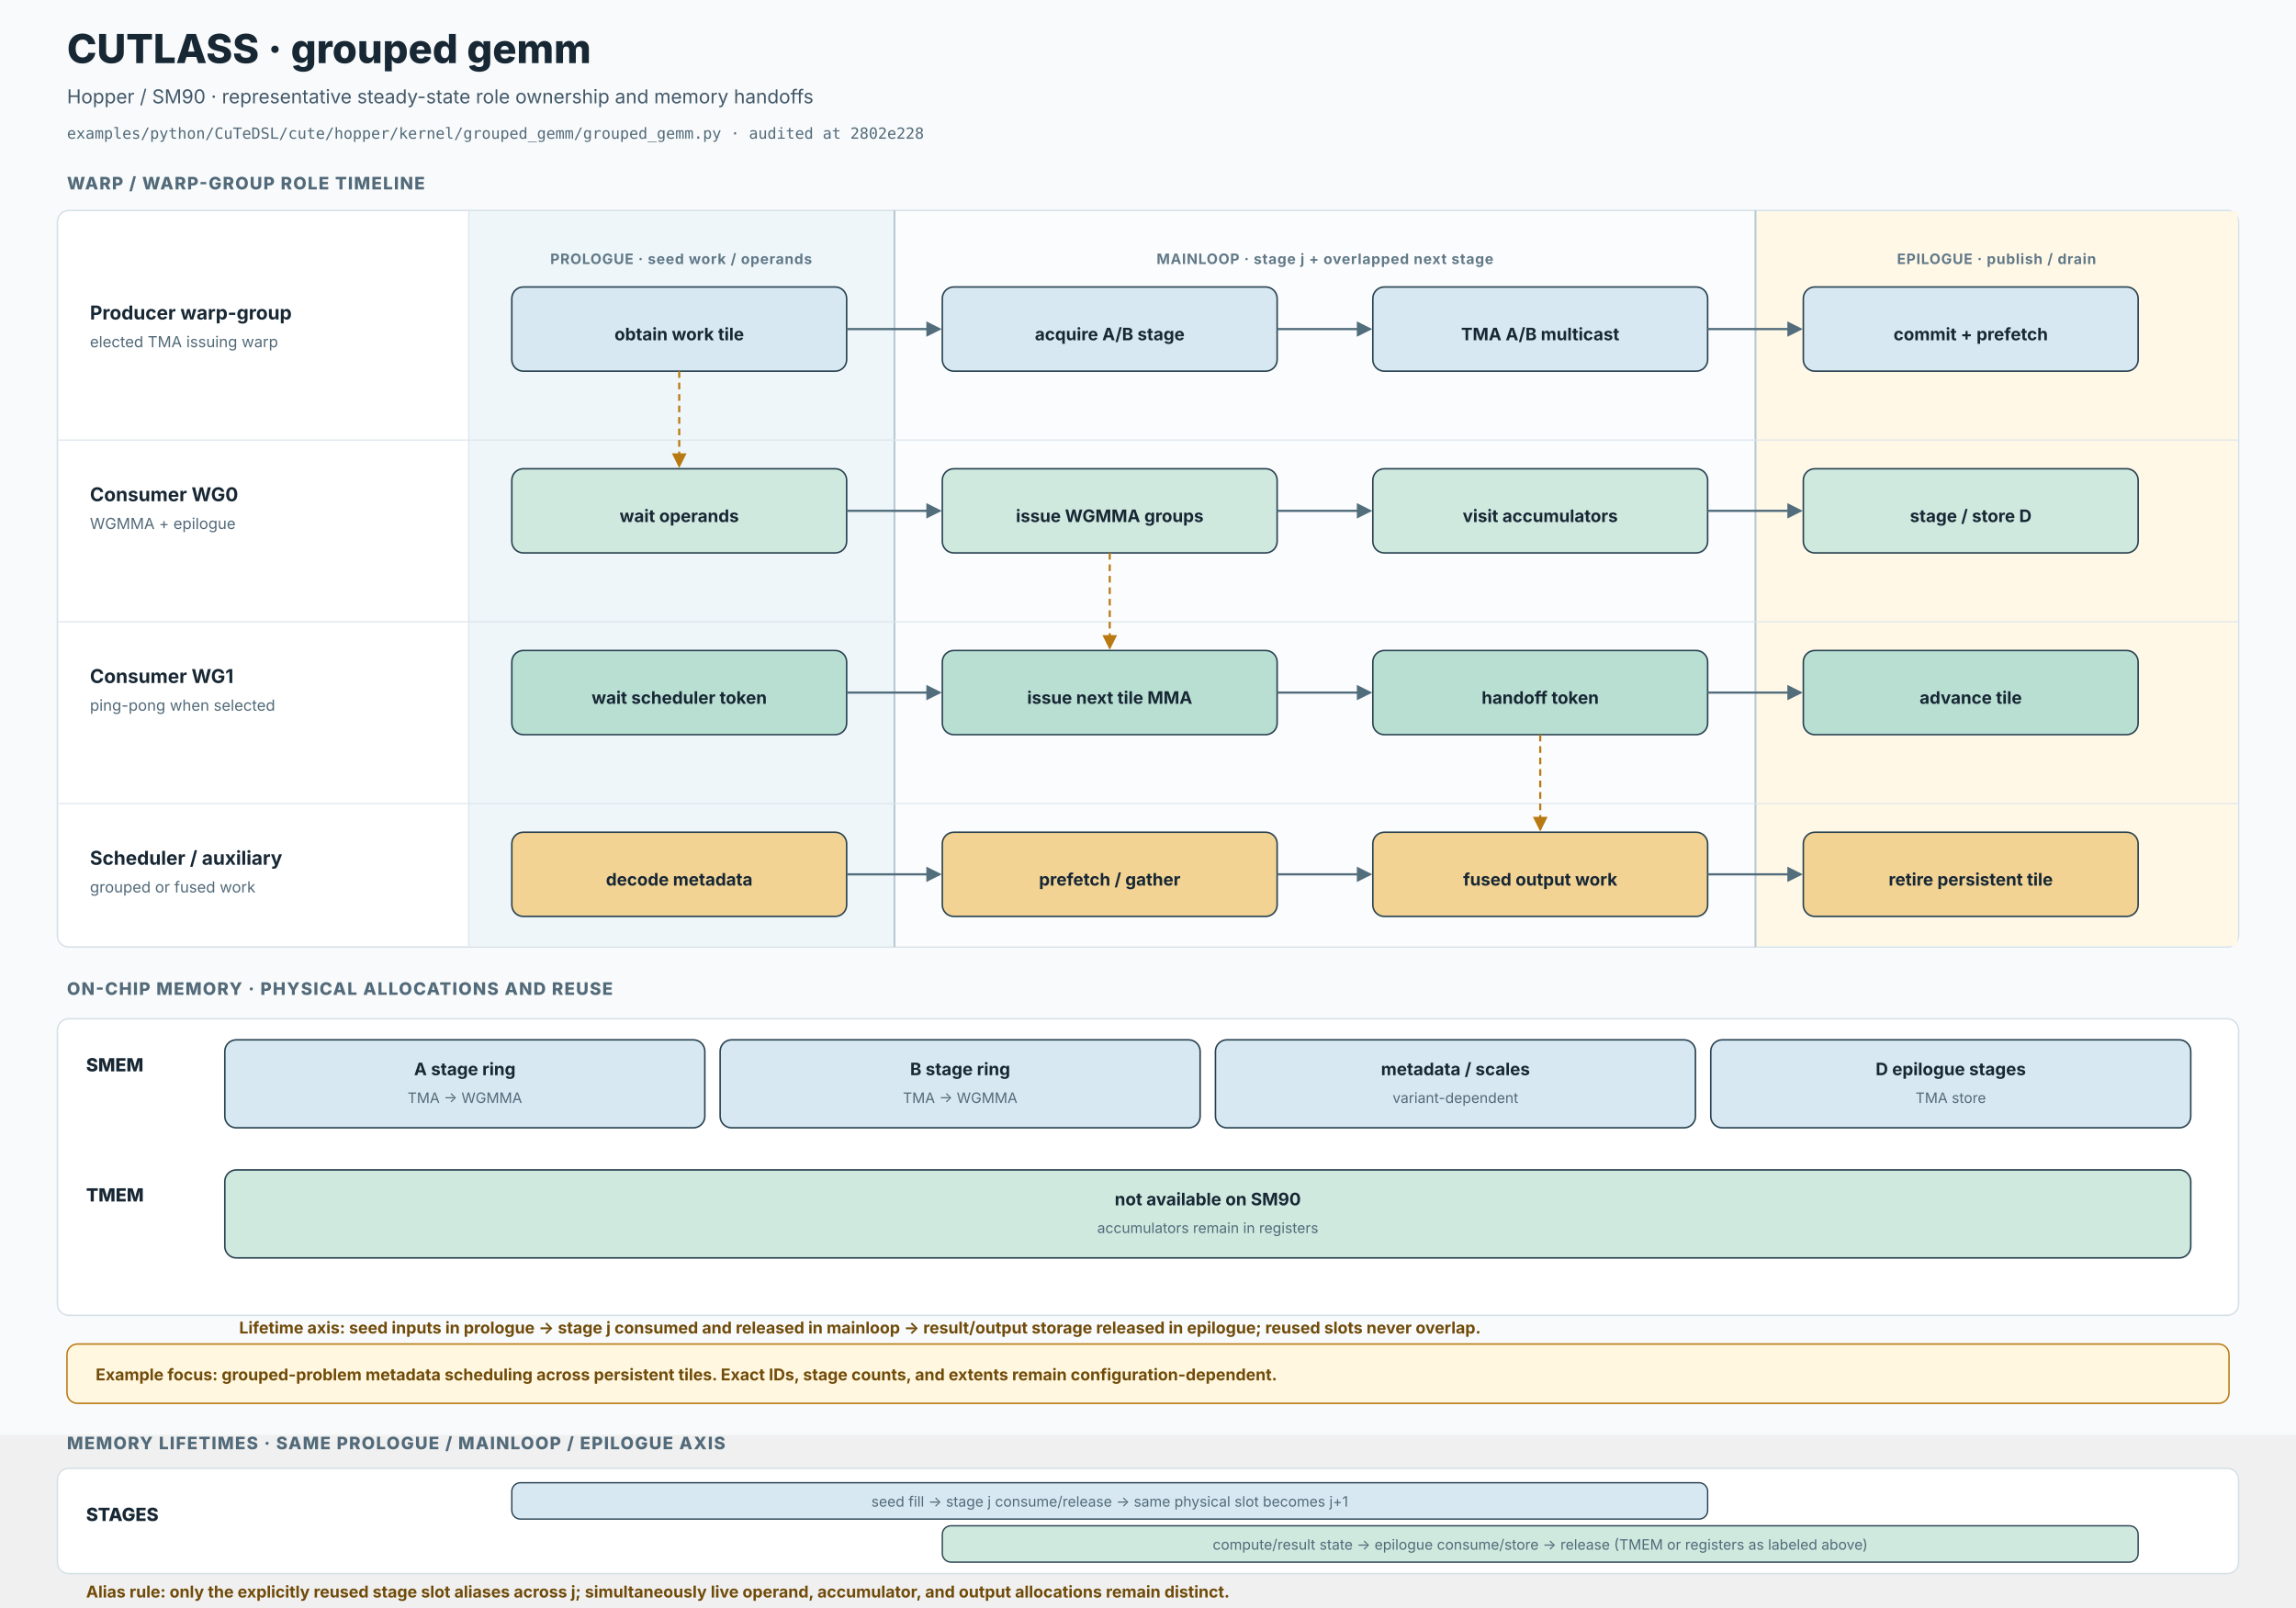
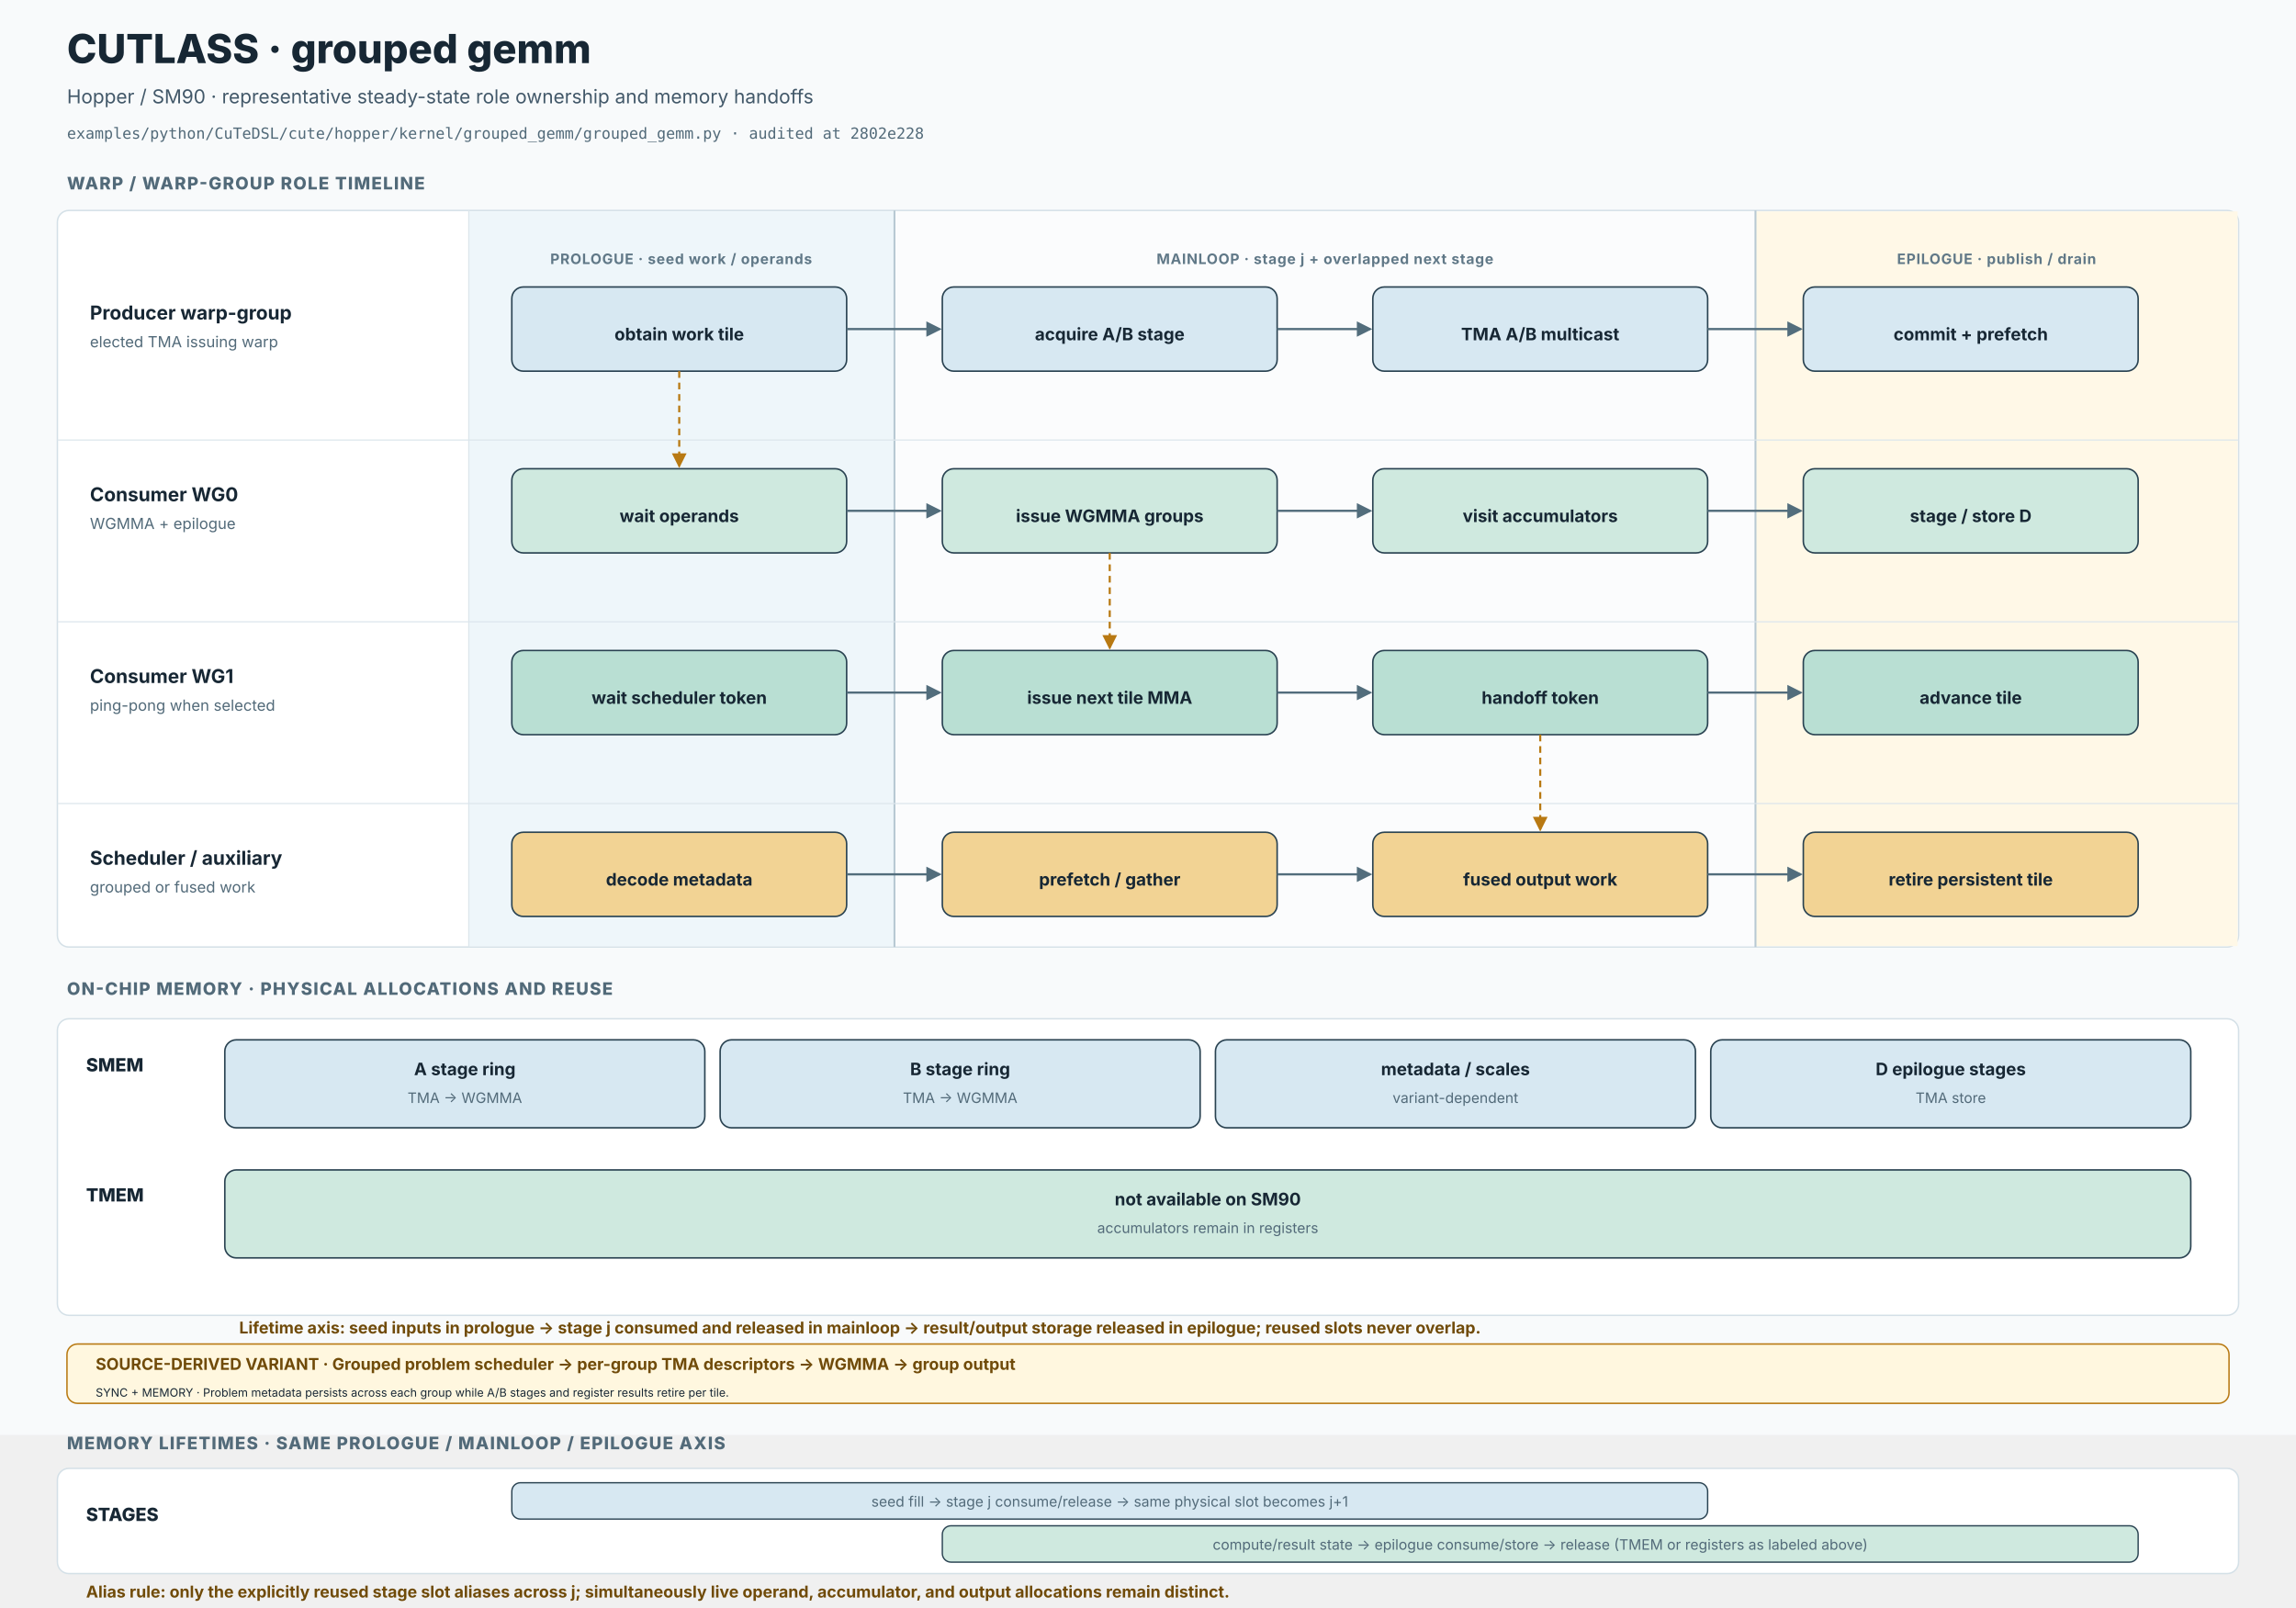
- <svg xmlns="http://www.w3.org/2000/svg" data-authoring="llm-direct" data-authoring-profile="direct-role-memory" data-topic-id="cutlass-warp-specialization" data-graph-id="python-cute-hopper-kernel-grouped-gemm-grouped-gemm" data-source-id="cutlass" width="2400" height="1680" viewBox="0 0 2400 1680" role="img" aria-labelledby="title desc">
+ <svg xmlns="http://www.w3.org/2000/svg" data-authoring="llm-direct" data-authoring-profile="direct-role-memory" data-structure-version="three-phase-role-memory-v1" data-kernel-id="python-cute-hopper-kernel-grouped-gemm-grouped-gemm" data-topic-id="cutlass-warp-specialization" data-graph-id="python-cute-hopper-kernel-grouped-gemm-grouped-gemm" data-source-id="cutlass" width="2400" height="1680" viewBox="0 0 2400 1680" role="img" aria-labelledby="title desc">
  <defs>
    <style>
      text { font-family: Inter, ui-sans-serif, system-ui, -apple-system, BlinkMacSystemFont, "Segoe UI", sans-serif; fill: #172734; }
      .title { font-size: 42px; font-weight: 780; } .subtitle { font-size: 20px; fill: #425869; }
      .source { font-family: ui-monospace, SFMono-Regular, Menlo, Consolas, monospace; font-size: 16px; fill: #526a79; }
      .panel { font-size: 18px; font-weight: 790; fill: #526a79; letter-spacing: 1.2px; }
      .phase { font-size: 15px; font-weight: 720; text-anchor: middle; fill: #607887; letter-spacing: .7px; }
      .role { font-size: 20px; font-weight: 750; } .role-note { font-size: 16px; fill: #526a79; }
      .box { font-size: 18px; font-weight: 700; text-anchor: middle; dominant-baseline: middle; }
      .node, .mem { stroke: #294251; stroke-width: 1.6; } .grid { stroke: #dce6ec; stroke-width: 1.2; }
      .arrow { fill: none; stroke: #526d7c; stroke-width: 2.3; marker-end: url(#arrow); }
      .handoff { fill: none; stroke: #b87912; stroke-width: 2.2; stroke-dasharray: 7 5; marker-end: url(#gold); }
      .memory-label { font-size: 19px; font-weight: 770; } .mem-name { font-size: 18px; font-weight: 740; text-anchor: middle; }
      .mem-note { font-size: 15px; fill: #526a79; text-anchor: middle; } .note { font-size: 17px; font-weight: 650; fill: #704b09; }
    </style>
    <marker id="arrow" viewBox="0 0 10 10" refX="8.5" refY="5" markerWidth="7" markerHeight="7" orient="auto">
      <path d="M0 0L10 5L0 10Z" fill="#526d7c" />
    </marker>
    <marker id="gold" viewBox="0 0 10 10" refX="8.5" refY="5" markerWidth="7" markerHeight="7" orient="auto">
      <path d="M0 0L10 5L0 10Z" fill="#b87912" />
    </marker>
  </defs>
  <rect width="2400" height="1500" fill="#f8fafb" />
  <text class="title" x="70" y="66">CUTLASS · grouped gemm</text>
  <text class="subtitle" x="70" y="108">Hopper / SM90 · representative steady-state role ownership and memory handoffs</text>
  <text class="source" x="70" y="145">examples/python/CuTeDSL/cute/hopper/kernel/grouped_gemm/grouped_gemm.py · audited at 2802e228</text>
  <text class="panel" x="70" y="198">WARP / WARP-GROUP ROLE TIMELINE</text>
  <rect x="60" y="220" width="2280" height="770" rx="12" fill="#fff" stroke="#d4e0e7" stroke-width="1.5" />
  <rect class="phase-band" data-phase-id="prologue" x="490" y="221" width="445" height="768" fill="#eef6fa" />
  <rect class="phase-band" data-phase-id="mainloop" x="935" y="221" width="900" height="768" fill="#fbfcfd" />
  <rect class="phase-band" data-phase-id="epilogue" x="1835" y="221" width="504" height="768" fill="#fff8e7" />
  <line x1="935" y1="220" x2="935" y2="990" stroke="#b8c9d3" stroke-width="2" />
  <line x1="1835" y1="220" x2="1835" y2="990" stroke="#b8c9d3" stroke-width="2" />
  <line class="grid" x1="490" y1="220" x2="490" y2="990" />
  <line class="grid" x1="60" y1="460" x2="2340" y2="460" />
  <line class="grid" x1="60" y1="650" x2="2340" y2="650" />
  <line class="grid" x1="60" y1="840" x2="2340" y2="840" />
  <text class="phase" data-phase-id="prologue" x="712" y="276">PROLOGUE · seed work / operands</text>
  <text class="phase" data-phase-id="mainloop" x="1385" y="276">MAINLOOP · stage j + overlapped next stage</text>
  <text class="phase" data-phase-id="epilogue" x="2087" y="276">EPILOGUE · publish / drain</text>
  <text class="role" x="94" y="334">Producer warp-group</text>
  <text class="role-note" x="94" y="363">elected TMA issuing warp</text>
  <rect class="node" x="535" y="300" width="350" height="88" rx="12" fill="#d7e8f2" />
  <text class="box" x="710" y="349">obtain work tile</text>
  <rect class="node" x="985" y="300" width="350" height="88" rx="12" fill="#d7e8f2" />
  <text class="box" x="1160" y="349">acquire A/B stage</text>
  <path class="arrow" d="M885 344 H982" />
  <rect class="node" x="1435" y="300" width="350" height="88" rx="12" fill="#d7e8f2" />
  <text class="box" x="1610" y="349">TMA A/B multicast</text>
  <path class="arrow" d="M1335 344 H1432" />
  <rect class="node" x="1885" y="300" width="350" height="88" rx="12" fill="#d7e8f2" />
  <text class="box" x="2060" y="349">commit + prefetch</text>
  <path class="arrow" d="M1785 344 H1882" />
  <text class="role" x="94" y="524">Consumer WG0</text>
  <text class="role-note" x="94" y="553">WGMMA + epilogue</text>
  <rect class="node" x="535" y="490" width="350" height="88" rx="12" fill="#cfe9df" />
  <text class="box" x="710" y="539">wait operands</text>
  <rect class="node" x="985" y="490" width="350" height="88" rx="12" fill="#cfe9df" />
  <text class="box" x="1160" y="539">issue WGMMA groups</text>
  <path class="arrow" d="M885 534 H982" />
  <rect class="node" x="1435" y="490" width="350" height="88" rx="12" fill="#cfe9df" />
  <text class="box" x="1610" y="539">visit accumulators</text>
  <path class="arrow" d="M1335 534 H1432" />
  <rect class="node" x="1885" y="490" width="350" height="88" rx="12" fill="#cfe9df" />
  <text class="box" x="2060" y="539">stage / store D</text>
  <path class="arrow" d="M1785 534 H1882" />
  <text class="role" x="94" y="714">Consumer WG1</text>
  <text class="role-note" x="94" y="743">ping-pong when selected</text>
  <rect class="node" x="535" y="680" width="350" height="88" rx="12" fill="#b9dfd3" />
  <text class="box" x="710" y="729">wait scheduler token</text>
  <rect class="node" x="985" y="680" width="350" height="88" rx="12" fill="#b9dfd3" />
  <text class="box" x="1160" y="729">issue next tile MMA</text>
  <path class="arrow" d="M885 724 H982" />
  <rect class="node" x="1435" y="680" width="350" height="88" rx="12" fill="#b9dfd3" />
  <text class="box" x="1610" y="729">handoff token</text>
  <path class="arrow" d="M1335 724 H1432" />
  <rect class="node" x="1885" y="680" width="350" height="88" rx="12" fill="#b9dfd3" />
  <text class="box" x="2060" y="729">advance tile</text>
  <path class="arrow" d="M1785 724 H1882" />
  <text class="role" x="94" y="904">Scheduler / auxiliary</text>
  <text class="role-note" x="94" y="933">grouped or fused work</text>
  <rect class="node" x="535" y="870" width="350" height="88" rx="12" fill="#f2d394" />
  <text class="box" x="710" y="919">decode metadata</text>
  <rect class="node" x="985" y="870" width="350" height="88" rx="12" fill="#f2d394" />
  <text class="box" x="1160" y="919">prefetch / gather</text>
  <path class="arrow" d="M885 914 H982" />
  <rect class="node" x="1435" y="870" width="350" height="88" rx="12" fill="#f2d394" />
  <text class="box" x="1610" y="919">fused output work</text>
  <path class="arrow" d="M1335 914 H1432" />
  <rect class="node" x="1885" y="870" width="350" height="88" rx="12" fill="#f2d394" />
  <text class="box" x="2060" y="919">retire persistent tile</text>
  <path class="arrow" d="M1785 914 H1882" />
  <path class="handoff" d="M710 388 V487" />
  <path class="handoff" d="M1160 578 V677" />
  <path class="handoff" d="M1610 768 V867" />
  <text class="panel" x="70" y="1040">ON-CHIP MEMORY · PHYSICAL ALLOCATIONS AND REUSE</text>
  <rect x="60" y="1065" width="2280" height="310" rx="12" fill="#fff" stroke="#d4e0e7" stroke-width="1.5" />
  <text class="memory-label" x="90" y="1120">SMEM</text>
  <rect class="mem" x="235.0" y="1087" width="501.75" height="92" rx="12" fill="#d7e8f2" />
  <text class="mem-name" x="485.875" y="1124">A stage ring</text>
  <text class="mem-note" x="485.875" y="1153">TMA → WGMMA</text>
  <rect class="mem" x="752.75" y="1087" width="501.75" height="92" rx="12" fill="#d7e8f2" />
  <text class="mem-name" x="1003.625" y="1124">B stage ring</text>
  <text class="mem-note" x="1003.625" y="1153">TMA → WGMMA</text>
  <rect class="mem" x="1270.5" y="1087" width="501.75" height="92" rx="12" fill="#d7e8f2" />
  <text class="mem-name" x="1521.375" y="1124">metadata / scales</text>
  <text class="mem-note" x="1521.375" y="1153">variant-dependent</text>
  <rect class="mem" x="1788.25" y="1087" width="501.75" height="92" rx="12" fill="#d7e8f2" />
  <text class="mem-name" x="2039.125" y="1124">D epilogue stages</text>
  <text class="mem-note" x="2039.125" y="1153">TMA store</text>
  <text class="memory-label" x="90" y="1256">TMEM</text>
  <rect class="mem" x="235.0" y="1223" width="2055.0" height="92" rx="12" fill="#cfe9df" />
  <text class="mem-name" x="1262.5" y="1260">not available on SM90</text>
  <text class="mem-note" x="1262.5" y="1289">accumulators remain in registers</text>
  <text class="note" x="250" y="1394">Lifetime axis: seed inputs in prologue → stage j consumed and released in mainloop → result/output storage released in epilogue; reused slots never overlap.</text>
  <rect x="70" y="1405" width="2260" height="62" rx="11" fill="#fff7df" stroke="#b87912" stroke-width="1.5" />
-   <text class="note" x="100" y="1443">Example focus: grouped-problem metadata scheduling across persistent tiles. Exact IDs, stage counts, and extents remain configuration-dependent.</text>
+   <g class="source-specific" data-source-locator="examples/python/CuTeDSL/cute/hopper/kernel/grouped_gemm/grouped_gemm.py">
+     <text class="note" x="100" y="1432">SOURCE-DERIVED VARIANT · Grouped problem scheduler → per-group TMA descriptors → WGMMA → group output</text>
+     <text class="source-delta" x="100" y="1460">SYNC + MEMORY · Problem metadata persists across each group while A/B stages and register results retire per tile.</text>
+   </g>
  <text class="panel" x="70" y="1515">MEMORY LIFETIMES · SAME PROLOGUE / MAINLOOP / EPILOGUE AXIS</text>
  <rect x="60" y="1535" width="2280" height="110" rx="12" fill="#fff" stroke="#d4e0e7" stroke-width="1.5" />
  <text class="memory-label" x="90" y="1590">STAGES</text>
  <g class="resource-lifetime" data-resource-id="operand-stage">
    <rect class="life-box" x="535" y="1550" width="1250" height="38" rx="9" fill="#d7e8f2" stroke="#294251" stroke-width="1.4" />
    <text class="mem-note" x="1160" y="1575">seed fill → stage j consume/release → same physical slot becomes j+1</text>
  </g>
  <g class="resource-lifetime" data-resource-id="result-state">
    <rect class="life-box" x="985" y="1595" width="1250" height="38" rx="9" fill="#cfe9df" stroke="#294251" stroke-width="1.4" />
    <text class="mem-note" x="1610" y="1620">compute/result state → epilogue consume/store → release (TMEM or registers as labeled above)</text>
  </g>
  <text class="note" x="90" y="1670">Alias rule: only the explicitly reused stage slot aliases across j; simultaneously live operand, accumulator, and output allocations remain distinct.</text>
</svg>
